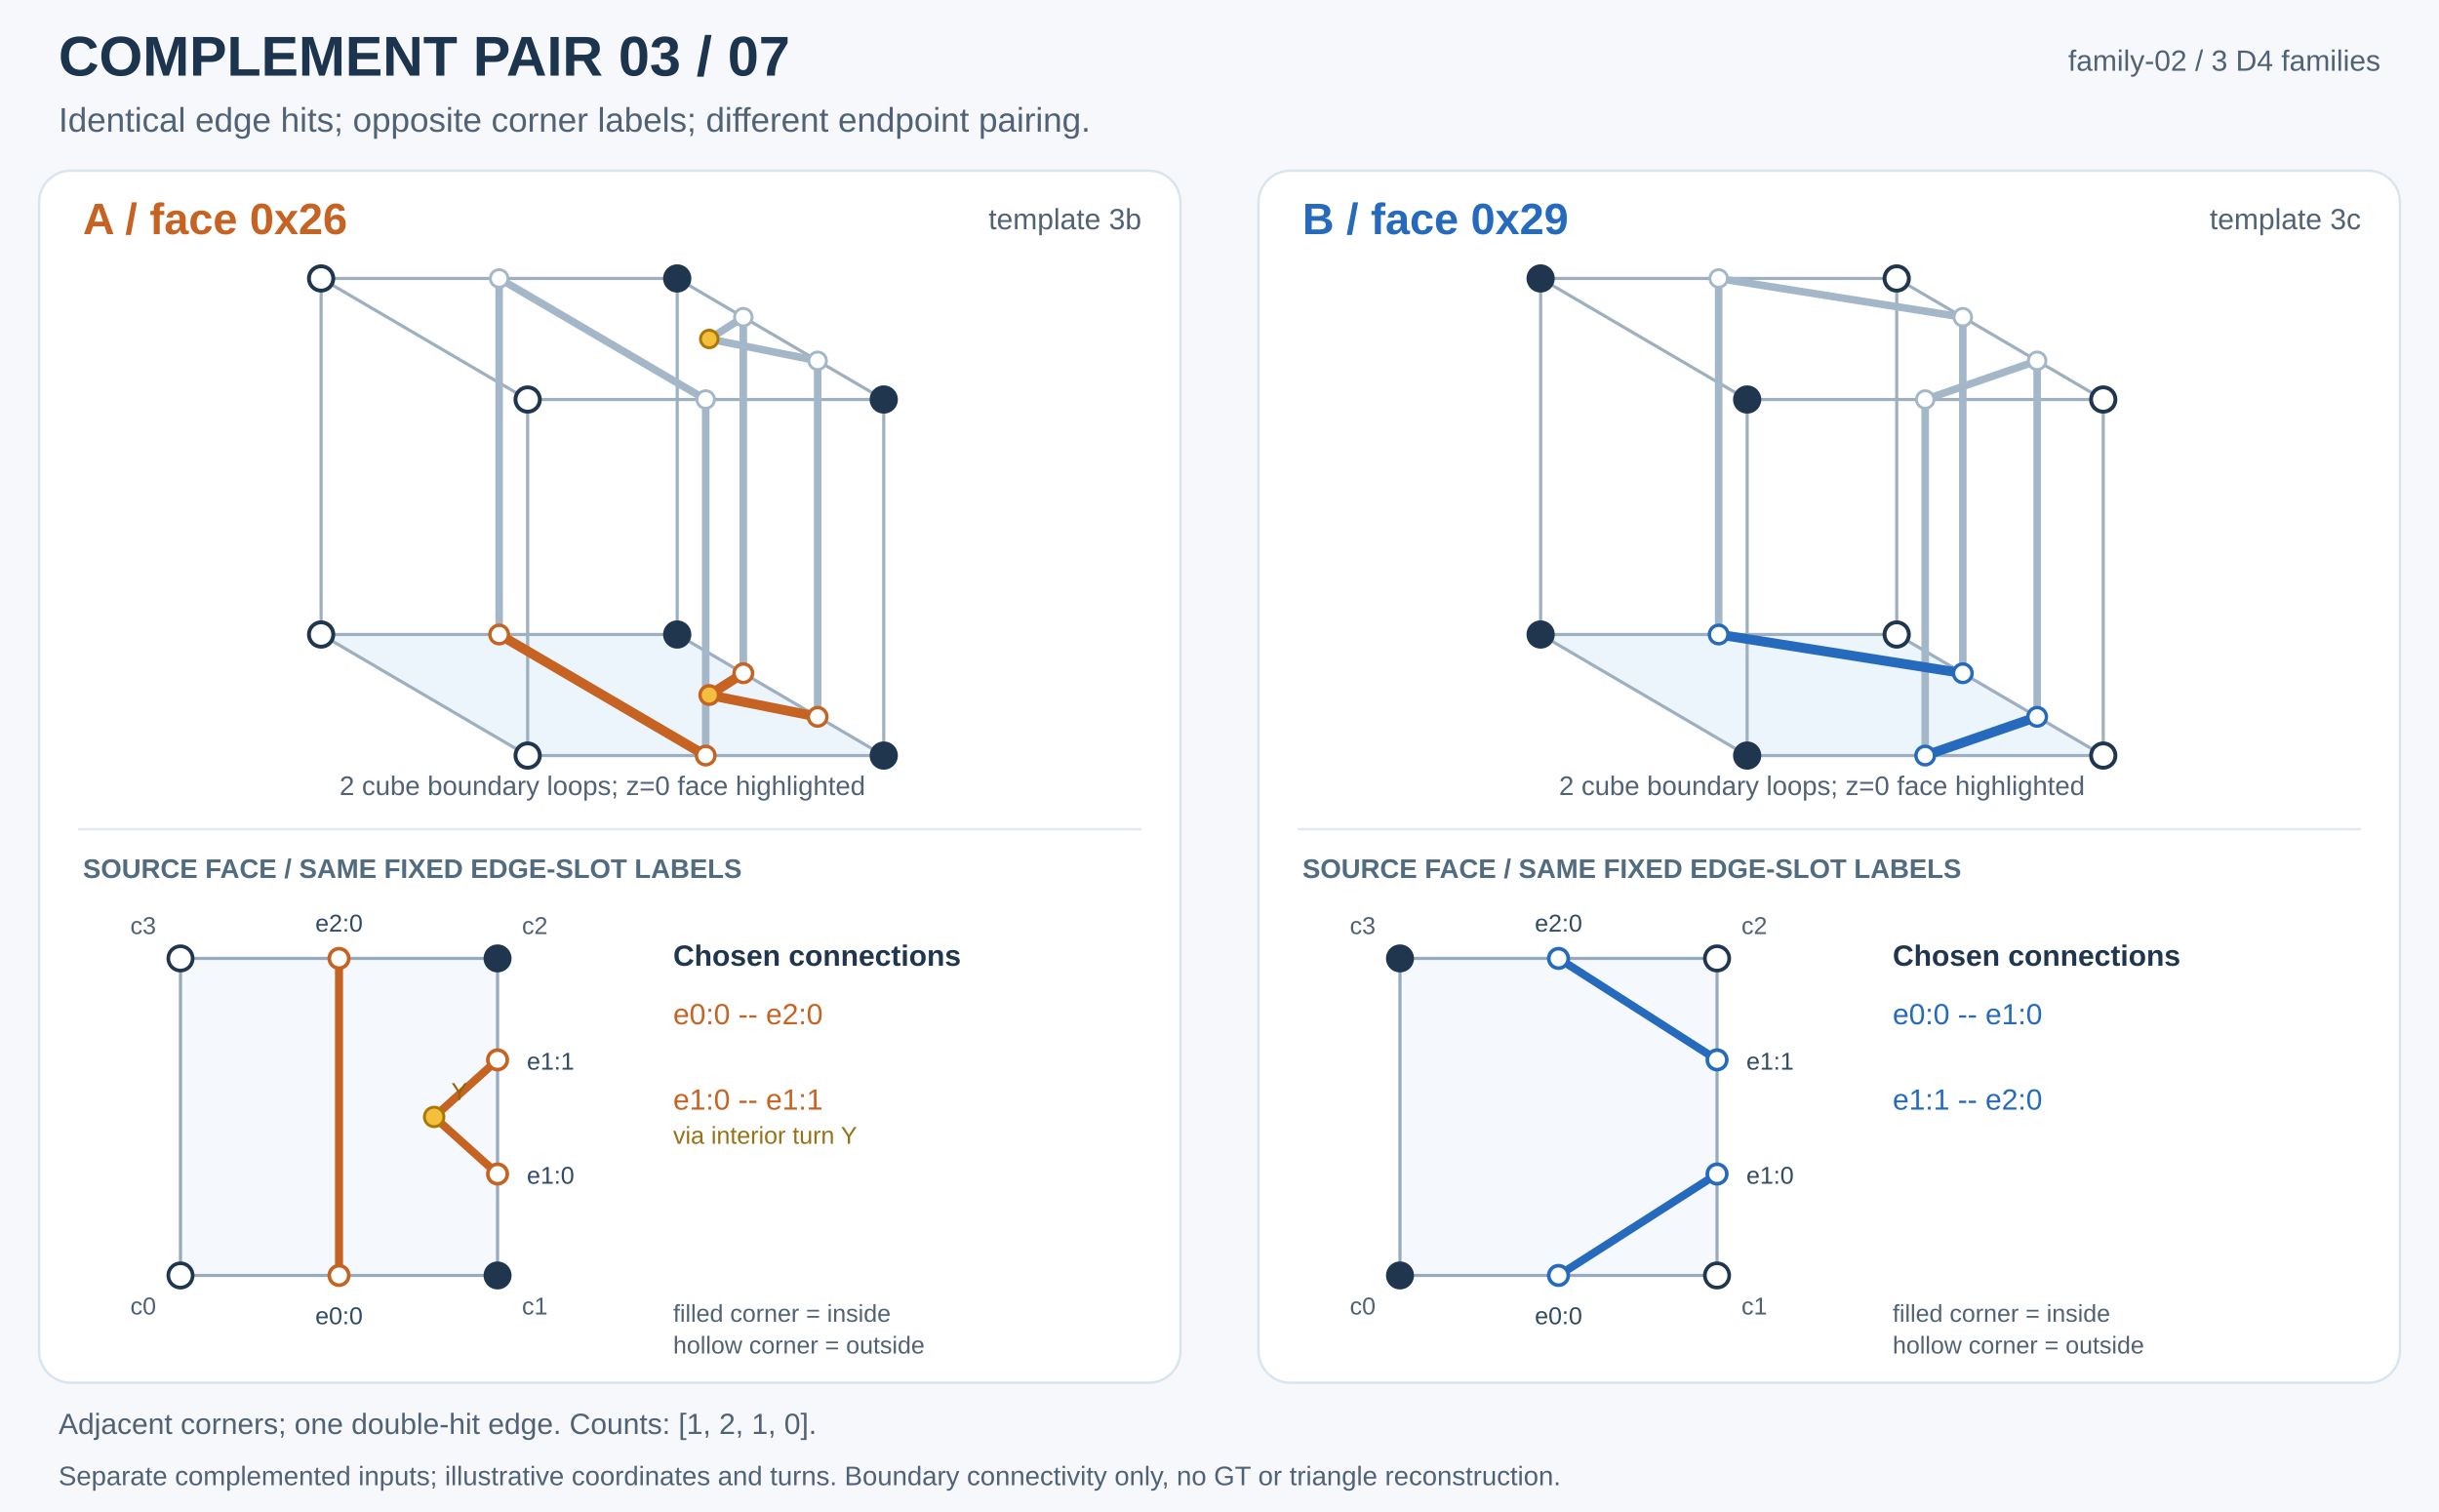
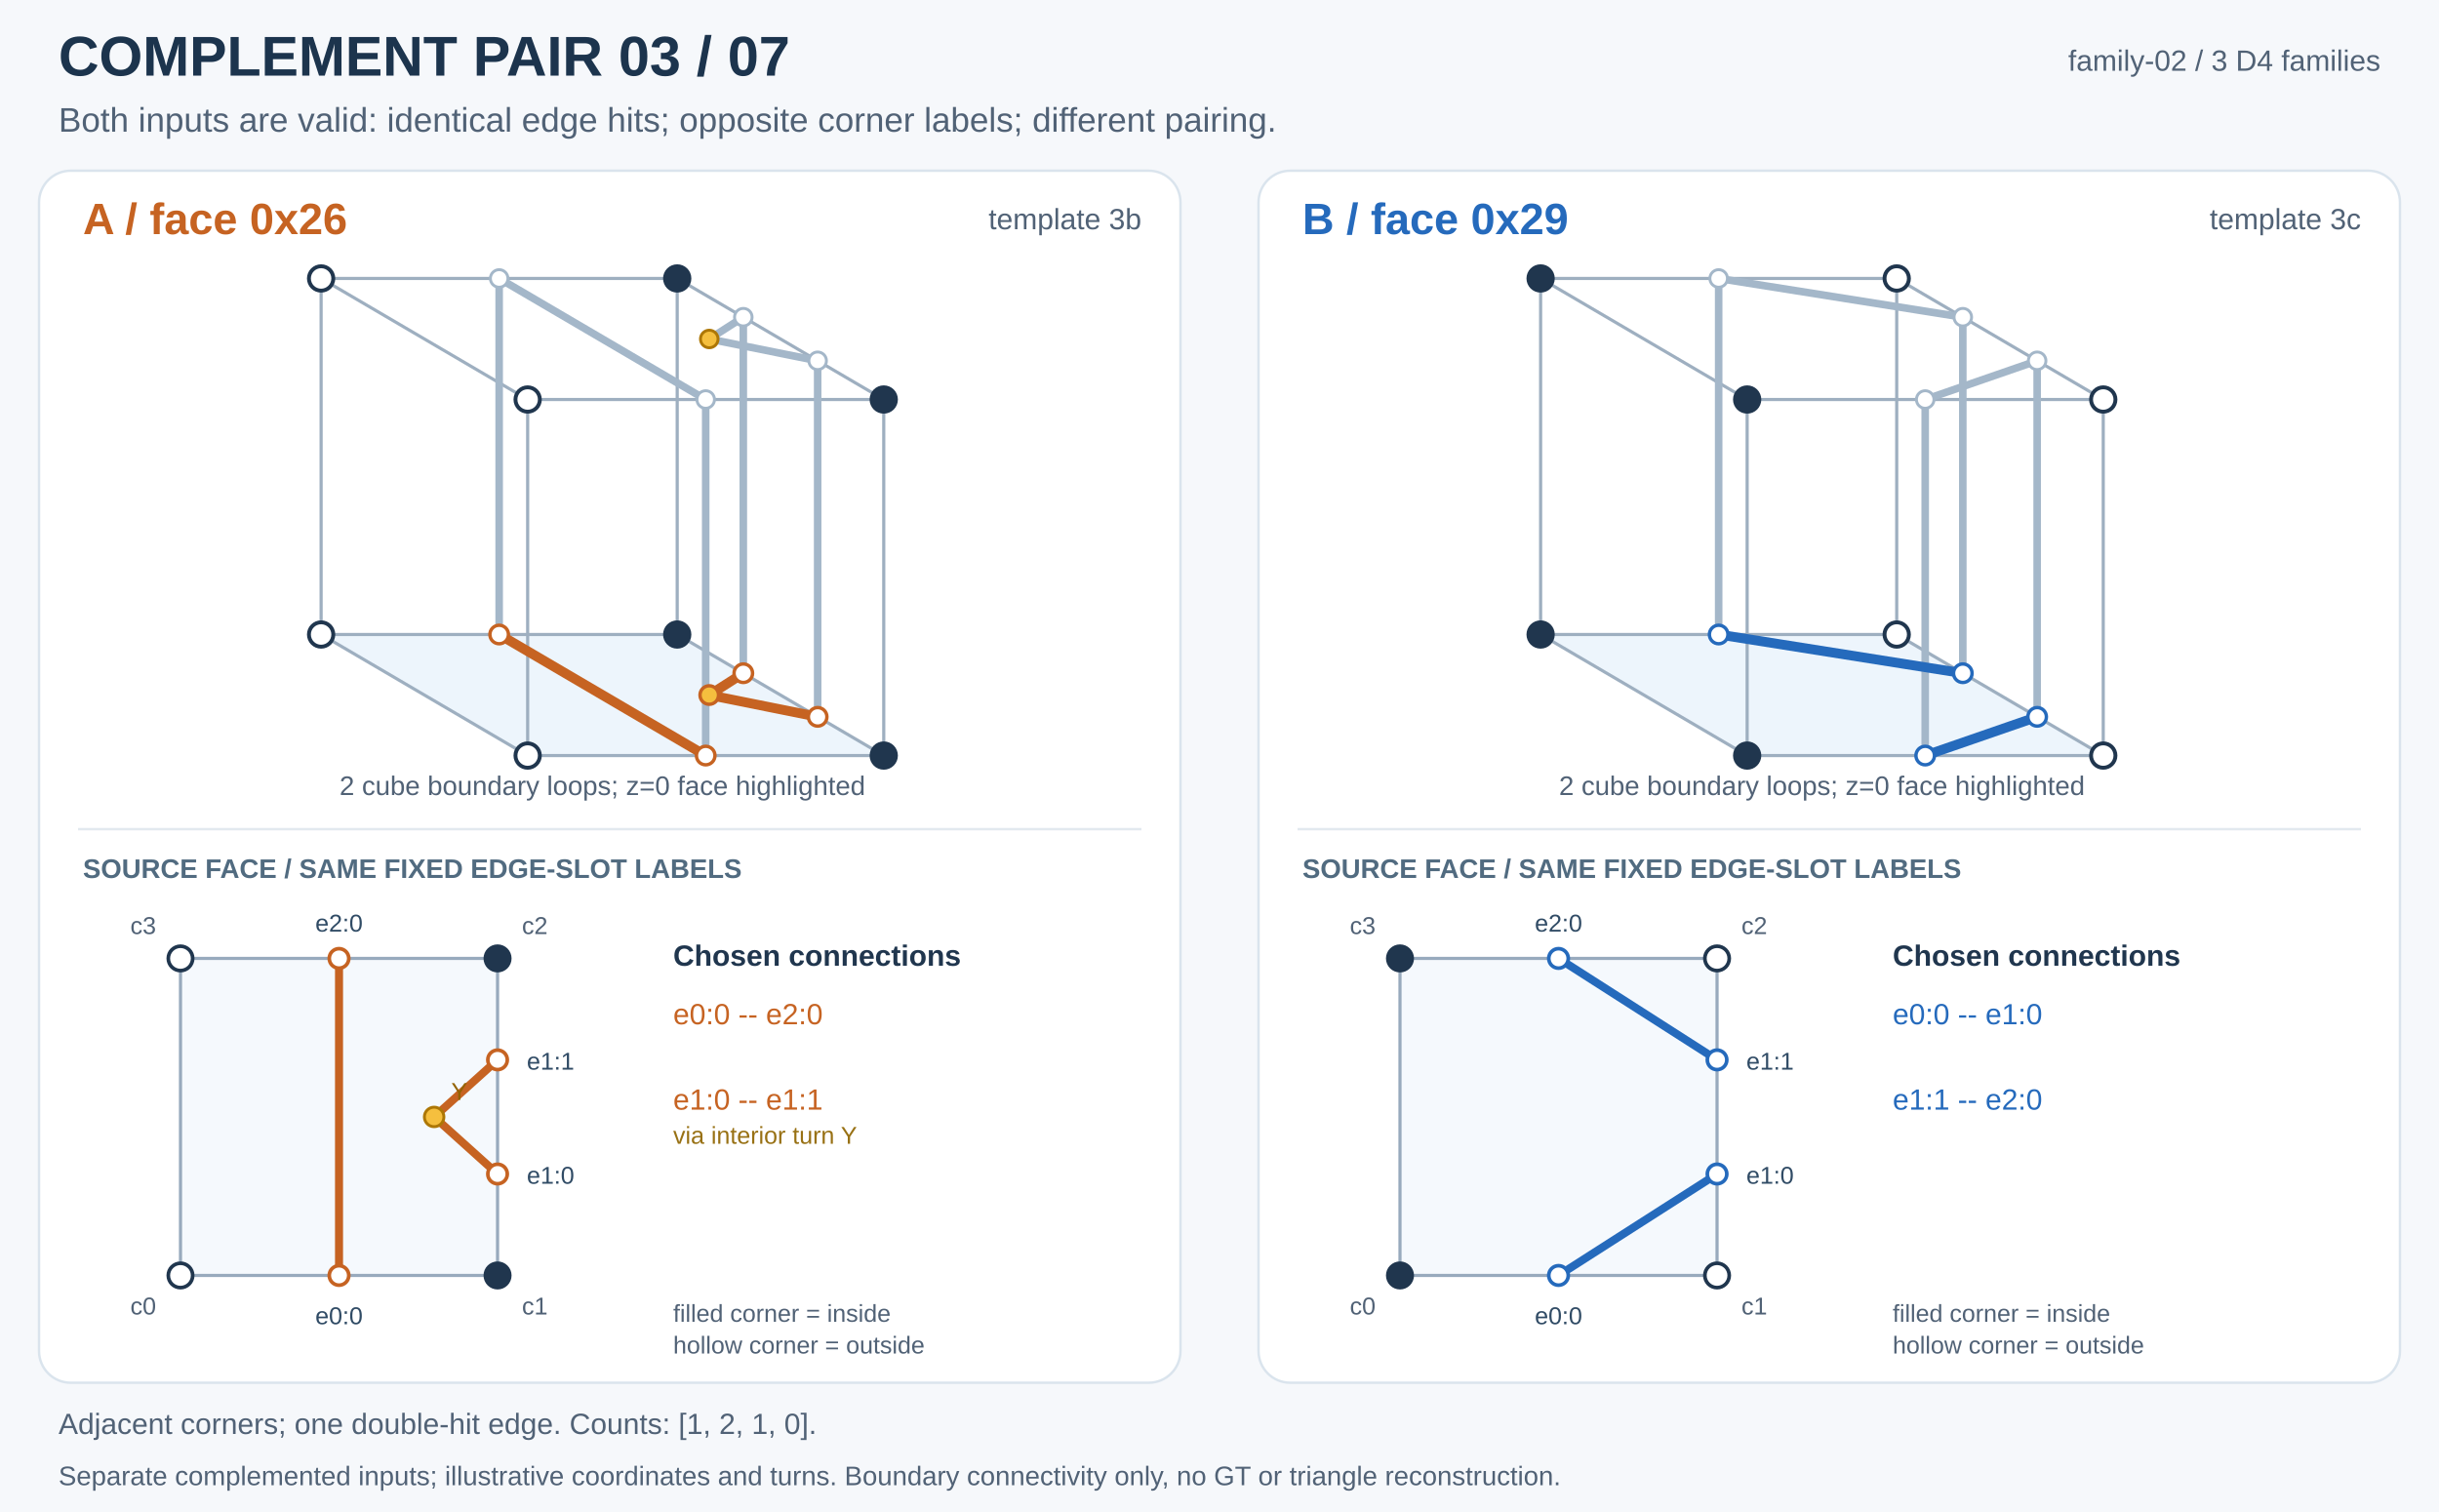
<svg xmlns="http://www.w3.org/2000/svg" width="1000" height="620" viewBox="0 0 1000 620" role="img">
  <rect width="100%" height="100%" fill="#f6f8fb" />
  <g font-family="Segoe UI, Arial, sans-serif">
    <text x="24" y="31" font-size="23" fill="#1c344d" font-weight="700">COMPLEMENT PAIR 03 / 07</text>
    <text x="976" y="29" font-size="12" fill="#516276" text-anchor="end">family-02 / 3 D4 families</text>
-     <text x="24" y="54" font-size="14" fill="#516276">Identical edge hits; opposite corner labels; different endpoint pairing.</text>
+     <text x="24" y="54" font-size="14" fill="#516276">Both inputs are valid: identical edge hits; opposite corner labels; different pairing.</text>
    <rect x="16" y="70" width="468" height="497" rx="13" fill="white" stroke="#dae4ed" />
    <text x="34" y="96" font-size="18" fill="#c66322" font-weight="700">A  /  face 0x26</text>
    <text x="468" y="94" font-size="12" fill="#516276" text-anchor="end">template 3b</text>
    <polygon points="131.66,260.18 277.66,260.18 362.34,309.82 216.34,309.82" fill="#e4f0fa" fill-opacity=".65" stroke="none" />
    <polyline points="131.66,260.18 277.66,260.18" fill="none" stroke="#9eafc0" stroke-width="1.3" />
    <polyline points="216.34,309.82 362.34,309.82" fill="none" stroke="#9eafc0" stroke-width="1.3" />
    <polyline points="131.66,114.18 277.66,114.18" fill="none" stroke="#9eafc0" stroke-width="1.3" />
    <polyline points="216.34,163.82 362.34,163.82" fill="none" stroke="#9eafc0" stroke-width="1.3" />
    <polyline points="131.66,260.18 216.34,309.82" fill="none" stroke="#9eafc0" stroke-width="1.3" />
    <polyline points="277.66,260.18 362.34,309.82" fill="none" stroke="#9eafc0" stroke-width="1.3" />
    <polyline points="131.66,114.18 216.34,163.82" fill="none" stroke="#9eafc0" stroke-width="1.3" />
    <polyline points="277.66,114.18 362.34,163.82" fill="none" stroke="#9eafc0" stroke-width="1.3" />
    <polyline points="131.66,260.18 131.66,114.18" fill="none" stroke="#9eafc0" stroke-width="1.3" />
    <polyline points="277.66,260.18 277.66,114.18" fill="none" stroke="#9eafc0" stroke-width="1.3" />
    <polyline points="216.34,309.82 216.34,163.82" fill="none" stroke="#9eafc0" stroke-width="1.3" />
    <polyline points="362.34,309.82 362.34,163.82" fill="none" stroke="#9eafc0" stroke-width="1.3" />
    <polyline points="204.66,260.18 289.34,309.82 289.34,163.82 204.66,114.18 204.66,260.18" fill="none" stroke="#a4b7c9" stroke-width="3.1" stroke-linejoin="round" />
    <polyline points="304.76,276.06 304.76,130.06 290.80,139.00 335.24,147.94 335.24,293.94 290.80,285.00 304.76,276.06" fill="none" stroke="#a4b7c9" stroke-width="3.1" stroke-linejoin="round" />
    <circle cx="204.66" cy="260.18" r="3.6" fill="#fff" stroke="#a4b7c9" stroke-width="1.2" />
    <circle cx="289.34" cy="309.82" r="3.6" fill="#fff" stroke="#a4b7c9" stroke-width="1.2" />
    <circle cx="204.66" cy="114.18" r="3.6" fill="#fff" stroke="#a4b7c9" stroke-width="1.2" />
    <circle cx="289.34" cy="163.82" r="3.6" fill="#fff" stroke="#a4b7c9" stroke-width="1.2" />
    <circle cx="304.76" cy="276.06" r="3.6" fill="#fff" stroke="#a4b7c9" stroke-width="1.2" />
    <circle cx="335.24" cy="293.94" r="3.6" fill="#fff" stroke="#a4b7c9" stroke-width="1.2" />
    <circle cx="304.76" cy="130.06" r="3.6" fill="#fff" stroke="#a4b7c9" stroke-width="1.2" />
    <circle cx="335.24" cy="147.94" r="3.6" fill="#fff" stroke="#a4b7c9" stroke-width="1.2" />
    <circle cx="290.80" cy="285.00" r="3.6" fill="#f5bf3e" stroke="#ae7705" stroke-width="1.2" />
    <circle cx="290.80" cy="139.00" r="3.6" fill="#f5bf3e" stroke="#ae7705" stroke-width="1.2" />
    <circle cx="131.66" cy="260.18" r="5" fill="white" stroke="#20364e" stroke-width="1.6" />
    <circle cx="277.66" cy="260.18" r="5" fill="#20364e" stroke="#20364e" stroke-width="1.6" />
    <circle cx="216.34" cy="309.82" r="5" fill="white" stroke="#20364e" stroke-width="1.6" />
    <circle cx="362.34" cy="309.82" r="5" fill="#20364e" stroke="#20364e" stroke-width="1.6" />
    <circle cx="131.66" cy="114.18" r="5" fill="white" stroke="#20364e" stroke-width="1.6" />
    <circle cx="277.66" cy="114.18" r="5" fill="#20364e" stroke="#20364e" stroke-width="1.6" />
    <circle cx="216.34" cy="163.82" r="5" fill="white" stroke="#20364e" stroke-width="1.6" />
    <circle cx="362.34" cy="163.82" r="5" fill="#20364e" stroke="#20364e" stroke-width="1.6" />
    <polyline points="304.76,276.06 290.80,285.00 335.24,293.94" fill="none" stroke="#c66322" stroke-width="4" stroke-linejoin="round" />
    <circle cx="304.76" cy="276.06" r="3.8" fill="white" stroke="#c66322" stroke-width="1.4" />
    <circle cx="290.80" cy="285.00" r="3.8" fill="#f5bf3e" stroke="#c66322" stroke-width="1.4" />
    <circle cx="335.24" cy="293.94" r="3.8" fill="white" stroke="#c66322" stroke-width="1.4" />
    <polyline points="289.34,309.82 204.66,260.18" fill="none" stroke="#c66322" stroke-width="4" stroke-linejoin="round" />
    <circle cx="289.34" cy="309.82" r="3.8" fill="white" stroke="#c66322" stroke-width="1.4" />
    <circle cx="204.66" cy="260.18" r="3.8" fill="white" stroke="#c66322" stroke-width="1.4" />
    <text x="247" y="326" font-size="11" fill="#516276" text-anchor="middle">2 cube boundary loops; z=0 face highlighted</text>
    <line x1="32" y1="340" x2="468" y2="340" stroke="#e2e9ef" />
    <text x="34" y="360" font-size="11" fill="#516b80" font-weight="700">SOURCE FACE  /  SAME FIXED EDGE-SLOT LABELS</text>
    <rect x="74" y="393" width="130" height="130" fill="#f5f9fd" stroke="#98aabd" stroke-width="1.3" />
    <polyline points="204.00,481.40 178.00,458.00 204.00,434.60" fill="none" stroke="#c66322" stroke-width="3.3" stroke-linejoin="round" />
    <circle cx="178.00" cy="458.00" r="4" fill="#f5bf3e" stroke="#ad7705" stroke-width="1.2" />
    <text x="185.0" y="451.0" font-size="10" fill="#936303">Y</text>
    <polyline points="139.00,393.00 139.00,523.00" fill="none" stroke="#c66322" stroke-width="3.3" stroke-linejoin="round" />
    <circle cx="139.00" cy="523.00" r="4" fill="white" stroke="#c66322" stroke-width="1.5" />
    <text x="139.0" y="543.0" font-size="10" fill="#304b65" text-anchor="middle">e0:0</text>
    <circle cx="204.00" cy="481.40" r="4" fill="white" stroke="#c66322" stroke-width="1.5" />
    <text x="216.0" y="485.4" font-size="10" fill="#304b65" text-anchor="start">e1:0</text>
    <circle cx="204.00" cy="434.60" r="4" fill="white" stroke="#c66322" stroke-width="1.5" />
    <text x="216.0" y="438.6" font-size="10" fill="#304b65" text-anchor="start">e1:1</text>
    <circle cx="139.00" cy="393.00" r="4" fill="white" stroke="#c66322" stroke-width="1.5" />
    <text x="139.0" y="382.0" font-size="10" fill="#304b65" text-anchor="middle">e2:0</text>
    <circle cx="74.00" cy="523.00" r="5" fill="white" stroke="#20364e" stroke-width="1.5" />
    <text x="64" y="539" font-size="10" fill="#516276" text-anchor="end">c0</text>
    <circle cx="204.00" cy="523.00" r="5" fill="#20364e" stroke="#20364e" stroke-width="1.5" />
    <text x="214" y="539" font-size="10" fill="#516276" text-anchor="start">c1</text>
    <circle cx="204.00" cy="393.00" r="5" fill="#20364e" stroke="#20364e" stroke-width="1.5" />
    <text x="214" y="383" font-size="10" fill="#516276" text-anchor="start">c2</text>
    <circle cx="74.00" cy="393.00" r="5" fill="white" stroke="#20364e" stroke-width="1.5" />
    <text x="64" y="383" font-size="10" fill="#516276" text-anchor="end">c3</text>
    <text x="276" y="396" font-size="12" fill="#20364e" font-weight="700">Chosen connections</text>
    <text x="276" y="420" font-size="12" fill="#c66322">e0:0 -- e2:0</text>
    <text x="276" y="455" font-size="12" fill="#c66322">e1:0 -- e1:1</text>
    <text x="276" y="469" font-size="10" fill="#987114">via interior turn Y</text>
    <text x="276" y="542" font-size="10" fill="#516276">filled corner = inside</text>
    <text x="276" y="555" font-size="10" fill="#516276">hollow corner = outside</text>
    <rect x="516" y="70" width="468" height="497" rx="13" fill="white" stroke="#dae4ed" />
    <text x="534" y="96" font-size="18" fill="#256abc" font-weight="700">B  /  face 0x29</text>
    <text x="968" y="94" font-size="12" fill="#516276" text-anchor="end">template 3c</text>
    <polygon points="631.66,260.18 777.66,260.18 862.34,309.82 716.34,309.82" fill="#e4f0fa" fill-opacity=".65" stroke="none" />
    <polyline points="631.66,260.18 777.66,260.18" fill="none" stroke="#9eafc0" stroke-width="1.3" />
    <polyline points="716.34,309.82 862.34,309.82" fill="none" stroke="#9eafc0" stroke-width="1.3" />
    <polyline points="631.66,114.18 777.66,114.18" fill="none" stroke="#9eafc0" stroke-width="1.3" />
    <polyline points="716.34,163.82 862.34,163.82" fill="none" stroke="#9eafc0" stroke-width="1.3" />
    <polyline points="631.66,260.18 716.34,309.82" fill="none" stroke="#9eafc0" stroke-width="1.3" />
    <polyline points="777.66,260.18 862.34,309.82" fill="none" stroke="#9eafc0" stroke-width="1.3" />
    <polyline points="631.66,114.18 716.34,163.82" fill="none" stroke="#9eafc0" stroke-width="1.3" />
    <polyline points="777.66,114.18 862.34,163.82" fill="none" stroke="#9eafc0" stroke-width="1.3" />
    <polyline points="631.66,260.18 631.66,114.18" fill="none" stroke="#9eafc0" stroke-width="1.3" />
    <polyline points="777.66,260.18 777.66,114.18" fill="none" stroke="#9eafc0" stroke-width="1.3" />
    <polyline points="716.34,309.82 716.34,163.82" fill="none" stroke="#9eafc0" stroke-width="1.3" />
    <polyline points="862.34,309.82 862.34,163.82" fill="none" stroke="#9eafc0" stroke-width="1.3" />
    <polyline points="704.66,260.18 704.66,114.18 804.76,130.06 804.76,276.06 704.66,260.18" fill="none" stroke="#a4b7c9" stroke-width="3.1" stroke-linejoin="round" />
    <polyline points="789.34,309.82 789.34,163.82 835.24,147.94 835.24,293.94 789.34,309.82" fill="none" stroke="#a4b7c9" stroke-width="3.1" stroke-linejoin="round" />
    <circle cx="704.66" cy="260.18" r="3.6" fill="#fff" stroke="#a4b7c9" stroke-width="1.2" />
    <circle cx="789.34" cy="309.82" r="3.6" fill="#fff" stroke="#a4b7c9" stroke-width="1.2" />
    <circle cx="704.66" cy="114.18" r="3.6" fill="#fff" stroke="#a4b7c9" stroke-width="1.2" />
    <circle cx="789.34" cy="163.82" r="3.6" fill="#fff" stroke="#a4b7c9" stroke-width="1.2" />
    <circle cx="804.76" cy="276.06" r="3.6" fill="#fff" stroke="#a4b7c9" stroke-width="1.2" />
    <circle cx="835.24" cy="293.94" r="3.6" fill="#fff" stroke="#a4b7c9" stroke-width="1.2" />
    <circle cx="804.76" cy="130.06" r="3.6" fill="#fff" stroke="#a4b7c9" stroke-width="1.2" />
    <circle cx="835.24" cy="147.94" r="3.6" fill="#fff" stroke="#a4b7c9" stroke-width="1.2" />
    <circle cx="631.66" cy="260.18" r="5" fill="#20364e" stroke="#20364e" stroke-width="1.6" />
    <circle cx="777.66" cy="260.18" r="5" fill="white" stroke="#20364e" stroke-width="1.6" />
    <circle cx="716.34" cy="309.82" r="5" fill="#20364e" stroke="#20364e" stroke-width="1.6" />
    <circle cx="862.34" cy="309.82" r="5" fill="white" stroke="#20364e" stroke-width="1.6" />
    <circle cx="631.66" cy="114.18" r="5" fill="#20364e" stroke="#20364e" stroke-width="1.6" />
    <circle cx="777.66" cy="114.18" r="5" fill="white" stroke="#20364e" stroke-width="1.6" />
    <circle cx="716.34" cy="163.82" r="5" fill="#20364e" stroke="#20364e" stroke-width="1.6" />
    <circle cx="862.34" cy="163.82" r="5" fill="white" stroke="#20364e" stroke-width="1.6" />
    <polyline points="704.66,260.18 804.76,276.06" fill="none" stroke="#256abc" stroke-width="4" stroke-linejoin="round" />
    <circle cx="704.66" cy="260.18" r="3.8" fill="white" stroke="#256abc" stroke-width="1.4" />
    <circle cx="804.76" cy="276.06" r="3.8" fill="white" stroke="#256abc" stroke-width="1.4" />
    <polyline points="835.24,293.94 789.34,309.82" fill="none" stroke="#256abc" stroke-width="4" stroke-linejoin="round" />
    <circle cx="835.24" cy="293.94" r="3.8" fill="white" stroke="#256abc" stroke-width="1.4" />
    <circle cx="789.34" cy="309.82" r="3.8" fill="white" stroke="#256abc" stroke-width="1.4" />
    <text x="747" y="326" font-size="11" fill="#516276" text-anchor="middle">2 cube boundary loops; z=0 face highlighted</text>
    <line x1="532" y1="340" x2="968" y2="340" stroke="#e2e9ef" />
    <text x="534" y="360" font-size="11" fill="#516b80" font-weight="700">SOURCE FACE  /  SAME FIXED EDGE-SLOT LABELS</text>
    <rect x="574" y="393" width="130" height="130" fill="#f5f9fd" stroke="#98aabd" stroke-width="1.3" />
    <polyline points="639.00,523.00 704.00,481.40" fill="none" stroke="#256abc" stroke-width="3.3" stroke-linejoin="round" />
    <polyline points="704.00,434.60 639.00,393.00" fill="none" stroke="#256abc" stroke-width="3.3" stroke-linejoin="round" />
    <circle cx="639.00" cy="523.00" r="4" fill="white" stroke="#256abc" stroke-width="1.5" />
    <text x="639.0" y="543.0" font-size="10" fill="#304b65" text-anchor="middle">e0:0</text>
    <circle cx="704.00" cy="481.40" r="4" fill="white" stroke="#256abc" stroke-width="1.5" />
    <text x="716.0" y="485.4" font-size="10" fill="#304b65" text-anchor="start">e1:0</text>
    <circle cx="704.00" cy="434.60" r="4" fill="white" stroke="#256abc" stroke-width="1.5" />
    <text x="716.0" y="438.6" font-size="10" fill="#304b65" text-anchor="start">e1:1</text>
    <circle cx="639.00" cy="393.00" r="4" fill="white" stroke="#256abc" stroke-width="1.5" />
    <text x="639.0" y="382.0" font-size="10" fill="#304b65" text-anchor="middle">e2:0</text>
    <circle cx="574.00" cy="523.00" r="5" fill="#20364e" stroke="#20364e" stroke-width="1.5" />
    <text x="564" y="539" font-size="10" fill="#516276" text-anchor="end">c0</text>
    <circle cx="704.00" cy="523.00" r="5" fill="white" stroke="#20364e" stroke-width="1.5" />
    <text x="714" y="539" font-size="10" fill="#516276" text-anchor="start">c1</text>
    <circle cx="704.00" cy="393.00" r="5" fill="white" stroke="#20364e" stroke-width="1.5" />
    <text x="714" y="383" font-size="10" fill="#516276" text-anchor="start">c2</text>
    <circle cx="574.00" cy="393.00" r="5" fill="#20364e" stroke="#20364e" stroke-width="1.5" />
    <text x="564" y="383" font-size="10" fill="#516276" text-anchor="end">c3</text>
    <text x="776" y="396" font-size="12" fill="#20364e" font-weight="700">Chosen connections</text>
    <text x="776" y="420" font-size="12" fill="#256abc">e0:0 -- e1:0</text>
    <text x="776" y="455" font-size="12" fill="#256abc">e1:1 -- e2:0</text>
    <text x="776" y="542" font-size="10" fill="#516276">filled corner = inside</text>
    <text x="776" y="555" font-size="10" fill="#516276">hollow corner = outside</text>
    <text x="24" y="588" font-size="12" fill="#516276">Adjacent corners; one double-hit edge. Counts: [1, 2, 1, 0].</text>
    <text x="24" y="609" font-size="11" fill="#516276">Separate complemented inputs; illustrative coordinates and turns. Boundary connectivity only, no GT or triangle reconstruction.</text>
  </g>
</svg>
